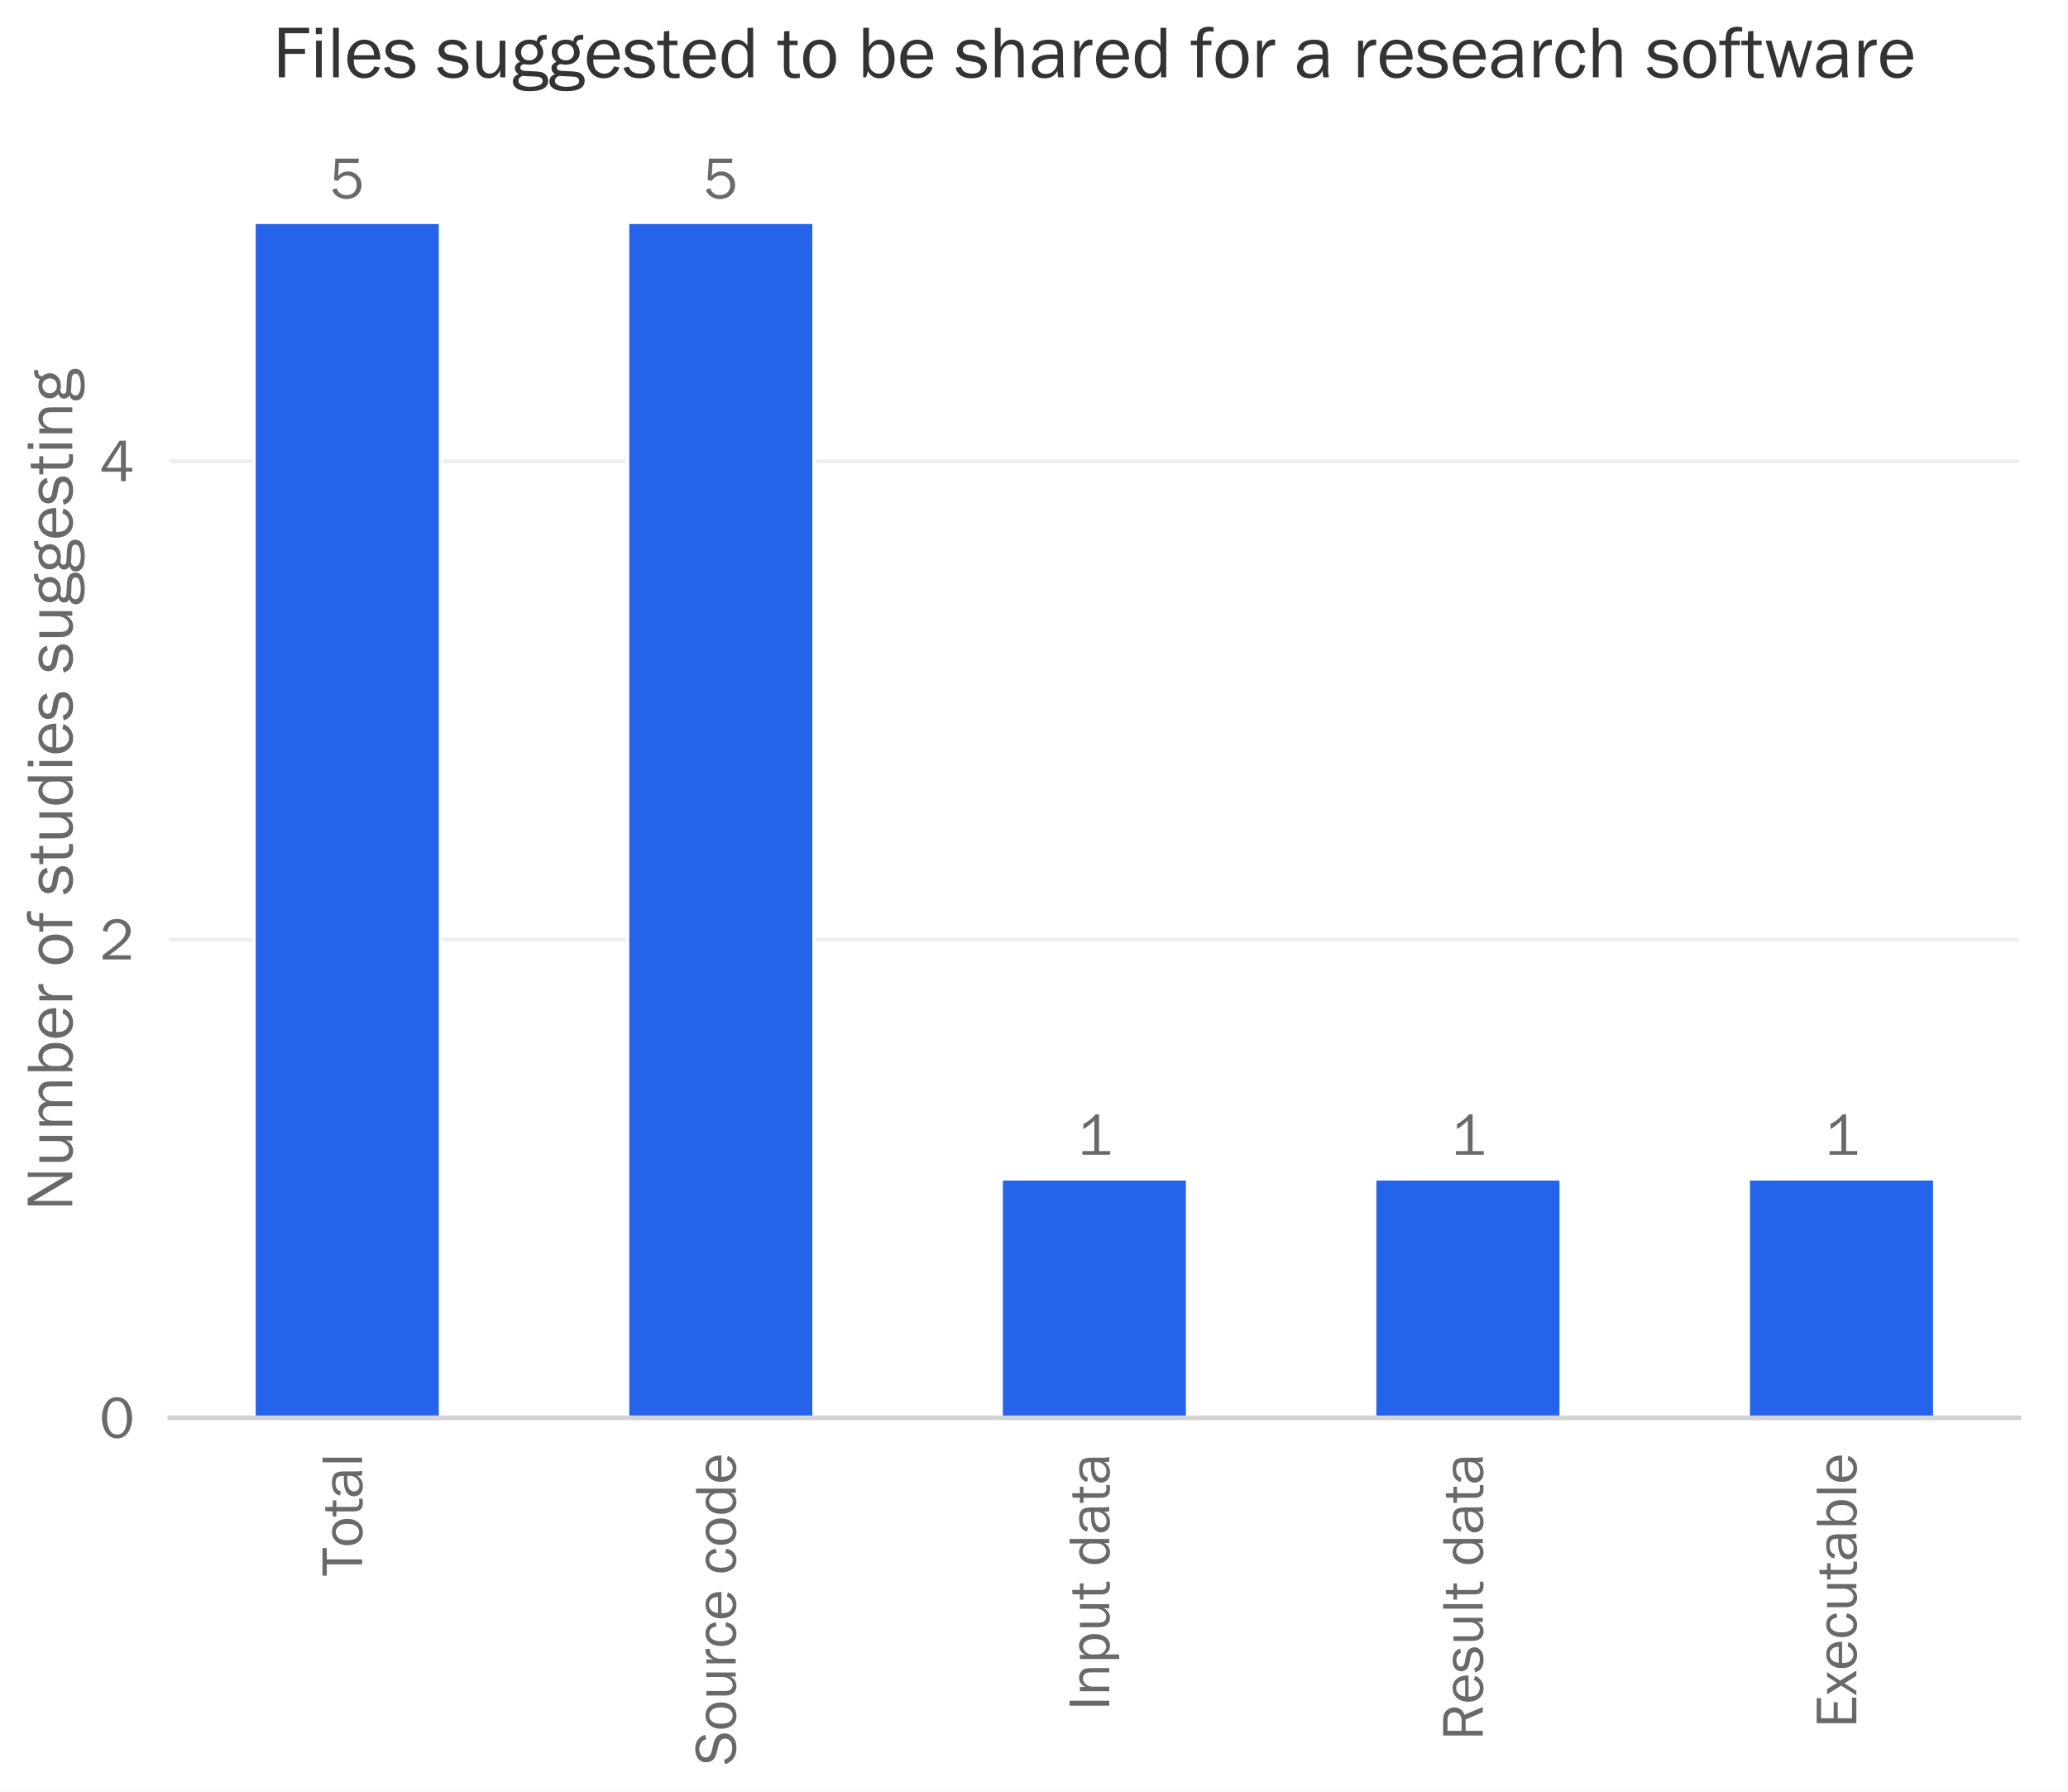
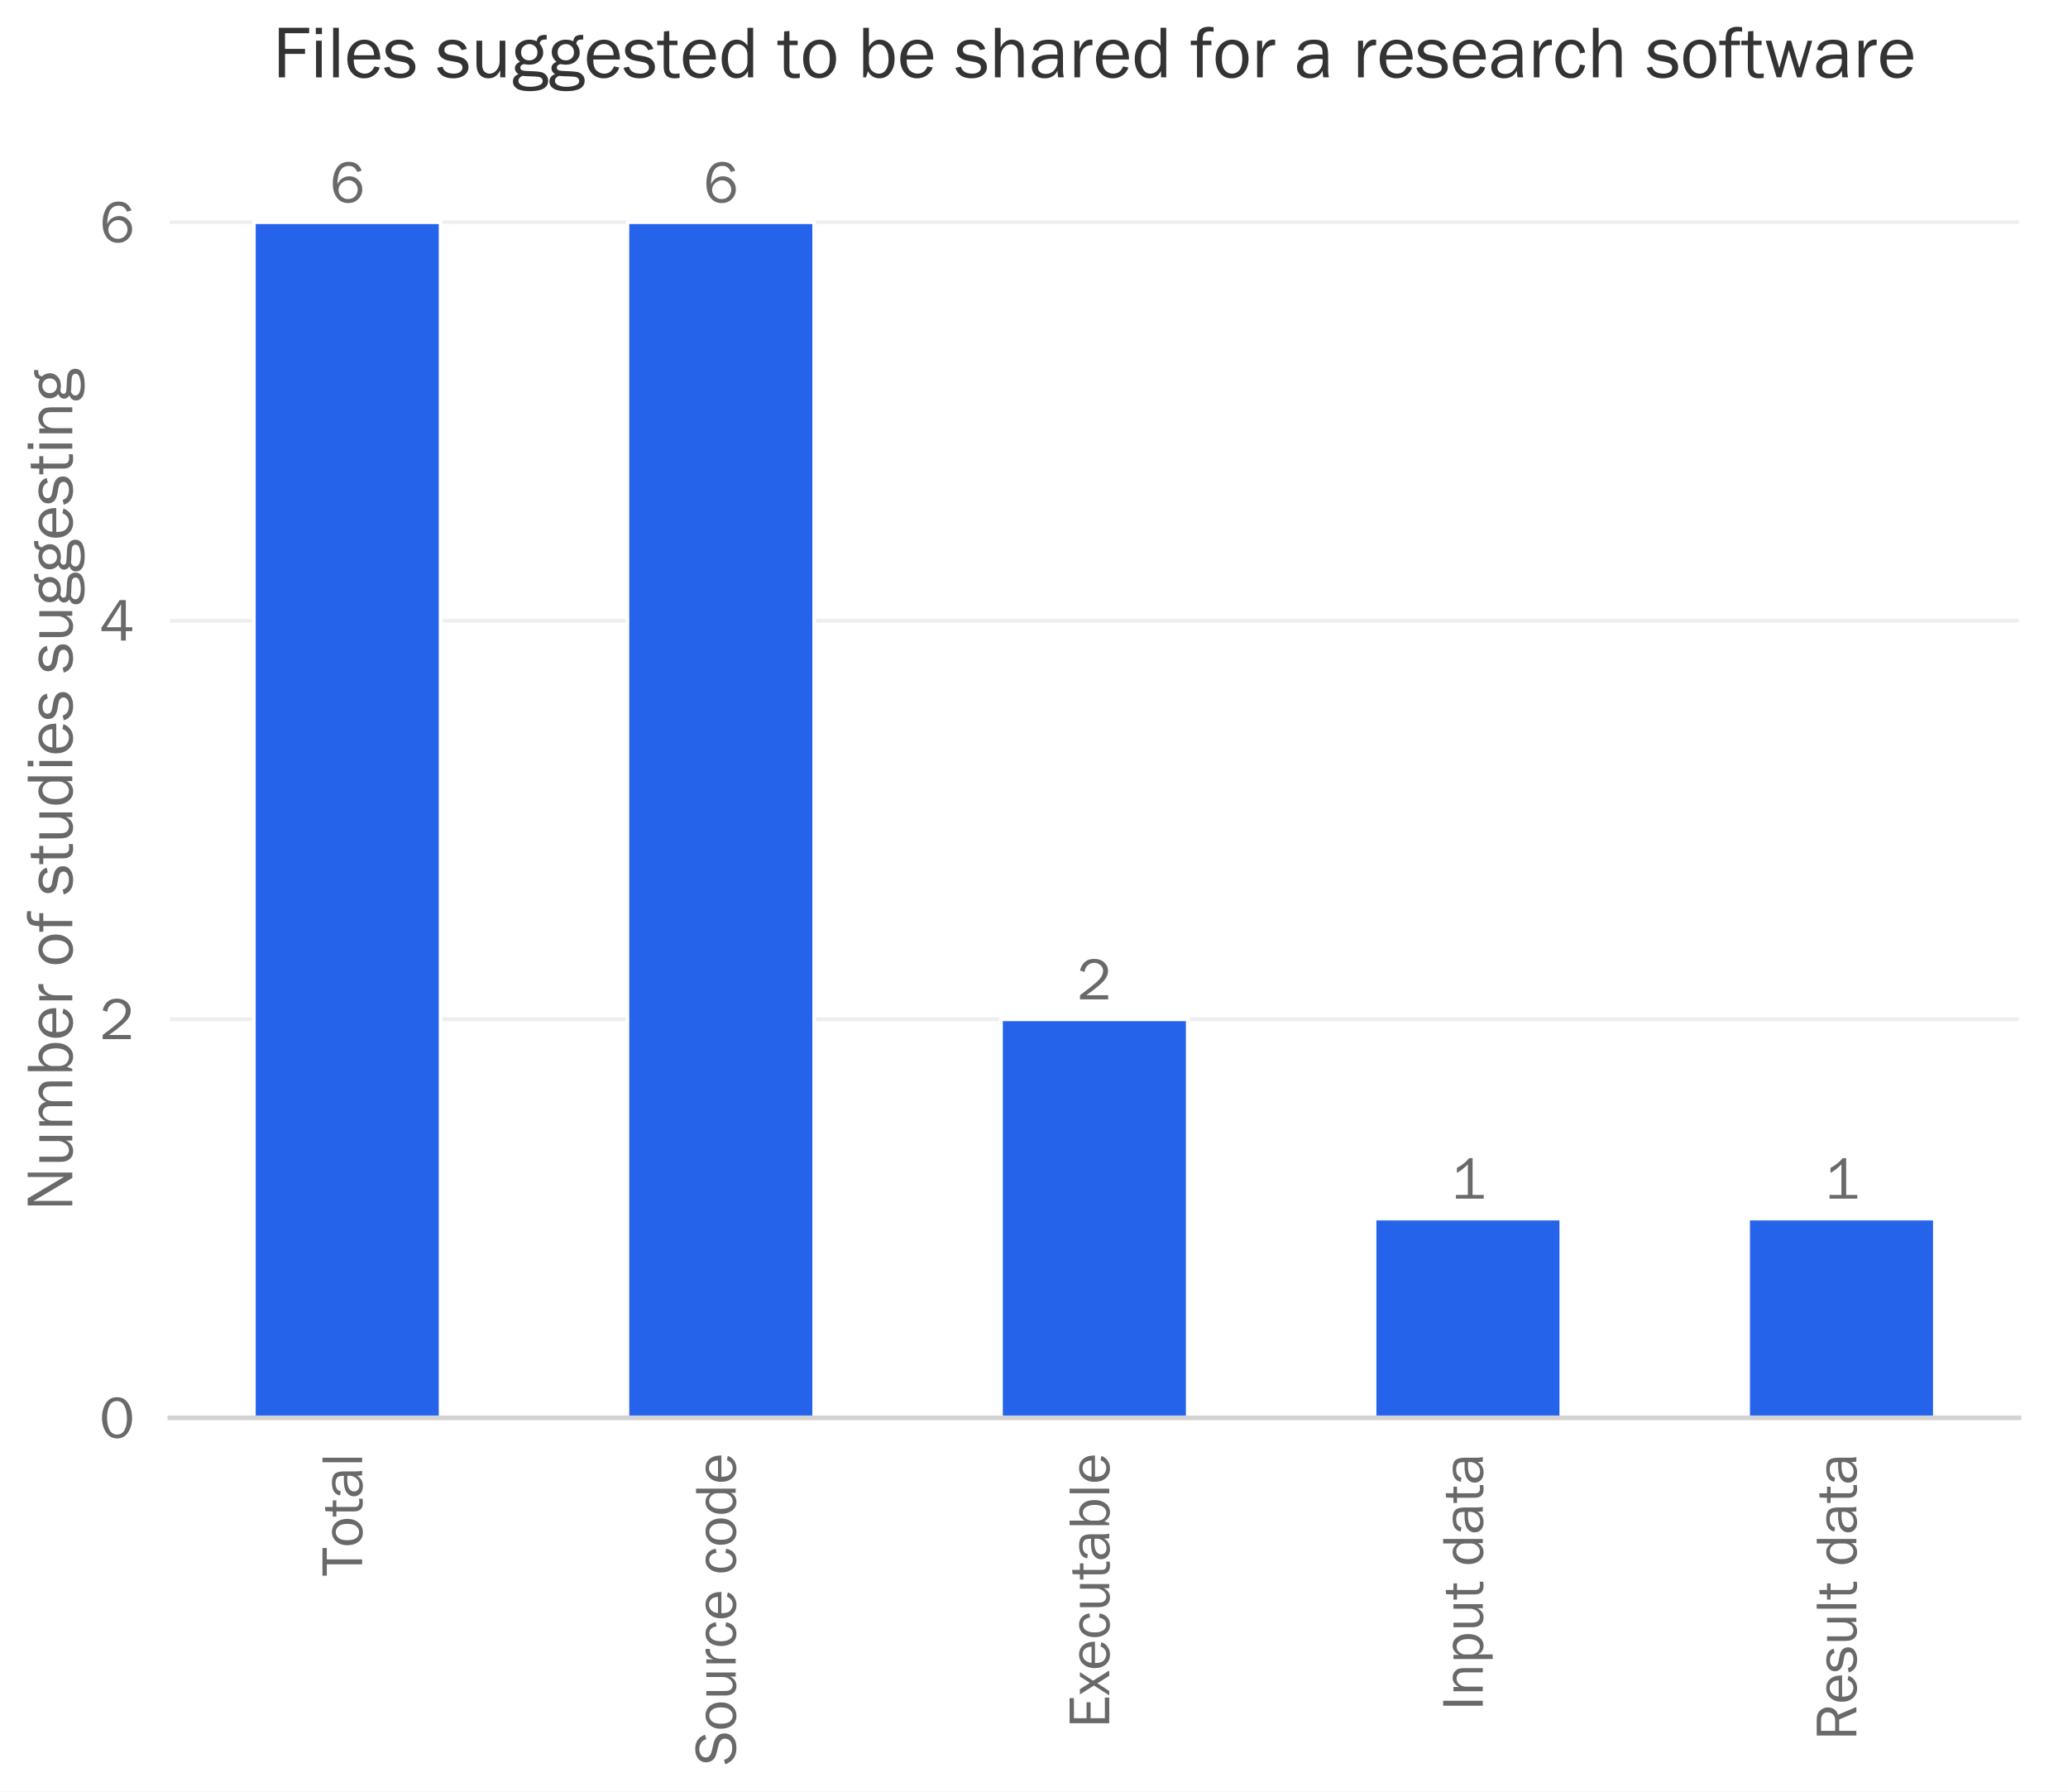
<svg xmlns="http://www.w3.org/2000/svg" xmlns:xlink="http://www.w3.org/1999/xlink" height="481.898pt" version="1.1" viewBox="0 0 556.315 481.898" width="556.315pt">
  <defs>
    <style type="text/css">
*{stroke-linecap:butt;stroke-linejoin:round;}
  </style>
  </defs>
  <g id="figure_1">
    <g id="patch_1">
      <path d="M 0 481.898  L 556.315 481.898  L 556.315 0  L 0 0  z " style="fill:#ffffff;" />
    </g>
    <g id="axes_1">
      <g id="patch_2">
        <path d="M 45.675 381.35  L 543.115 381.35  L 543.115 43.686  L 45.675 43.686  z " style="fill:none;" />
      </g>
      <g id="matplotlib.axis_1">
        <g id="xtick_1">
          <g id="text_1">
            <defs>
              <path d="M 28.422 0  L 20.125 0  L 20.125 59.328  L 1.031 59.328  L 1.031 66.656  L 47.562 66.656  L 47.562 59.328  L 28.422 59.328  z " id="FranklinGothic-Book-84" />
              <path d="M 25.344 -1.312  Q 15.188 -1.312 9.5 6.203  Q 3.812 13.719 3.812 24.859  Q 3.812 36.625 10.203 43.656  Q 16.609 50.688 26.125 50.688  Q 36.328 50.688 42.203 43.281  Q 48.094 35.891 48.094 24.812  Q 48.094 13.281 41.75 5.984  Q 35.406 -1.312 25.344 -1.312  z M 25.922 4.984  Q 31.781 4.984 35.734 9.812  Q 39.703 14.656 39.703 24.859  Q 39.703 35.109 35.547 39.719  Q 31.391 44.344 25.828 44.344  Q 20.125 44.344 16.156 39.672  Q 12.203 35.016 12.203 24.906  Q 12.203 14.203 16.156 9.594  Q 20.125 4.984 25.922 4.984  z " id="FranklinGothic-Book-111" />
              <path d="M 30.031 5.281  L 30.031 -0.781  Q 25.984 -1.312 23 -1.312  Q 8.688 -1.312 8.688 13.625  L 8.688 43.312  L -0.047 43.312  L -0.047 49.312  L 8.688 49.312  L 9.031 61.719  L 16.156 62.406  L 16.156 49.312  L 27.203 49.312  L 27.203 43.312  L 16.156 43.312  L 16.156 12.359  Q 16.156 4.734 24.078 4.734  Q 26.703 4.734 30.031 5.281  z " id="FranklinGothic-Book-116" />
              <path d="M 46.297 0  L 38.672 0  Q 38.234 2.344 37.797 8.891  Q 32.719 -1.312 20.516 -1.312  Q 12.203 -1.312 7.766 3.078  Q 3.328 7.469 3.328 13.625  Q 3.328 21.094 9.672 25.906  Q 16.016 30.719 31.25 30.719  Q 33.297 30.719 37.797 30.516  Q 37.797 36.375 36.891 38.984  Q 35.984 41.609 33.047 43.172  Q 30.125 44.734 25.344 44.734  Q 13.672 44.734 11.766 35.844  L 4.688 37.062  Q 7.281 50.688 26.469 50.688  Q 36.672 50.688 40.938 46.172  Q 45.219 41.656 45.219 30.516  L 45.219 9.578  Q 45.219 4.344 46.297 0  z M 37.797 24.656  Q 33.109 24.953 30.672 24.953  Q 21.578 24.953 16.547 21.969  Q 11.531 19 11.531 13.281  Q 11.531 9.672 14.234 7.125  Q 16.938 4.594 22.078 4.594  Q 29 4.594 33.469 9.625  Q 37.938 14.656 37.938 21.438  Q 37.938 22.797 37.797 24.656  z " id="FranklinGothic-Book-97" />
              <path d="M 15.328 0  L 7.672 0  L 7.672 66.656  L 15.328 66.656  z " id="FranklinGothic-Book-108" />
            </defs>
            <g style="fill:#696969;" transform="translate(97.40914 423.9753)rotate(-90)scale(0.16 -0.16)">
              <use xlink:href="#FranklinGothic-Book-84" />
              <use x="48.441" xlink:href="#FranklinGothic-Book-111" />
              <use x="100.395" xlink:href="#FranklinGothic-Book-116" />
              <use x="131.156" xlink:href="#FranklinGothic-Book-97" />
              <use x="184.037" xlink:href="#FranklinGothic-Book-108" />
            </g>
          </g>
        </g>
        <g id="xtick_2">
          <g id="text_2">
            <defs>
              <path d="M 1.031 17.719  L 8.547 19.438  Q 13.094 5.812 28.219 5.812  Q 36.141 5.812 40.141 9.156  Q 44.141 12.5 44.141 18.109  Q 44.141 22.359 41.078 24.953  Q 38.031 27.547 34.031 28.516  L 20.703 31.844  Q 15.531 33.156 12.234 35.031  Q 8.938 36.922 6.641 40.828  Q 4.344 44.734 4.344 49.75  Q 4.344 58.109 10.641 63.062  Q 16.938 68.016 26.812 68.016  Q 44.969 68.016 50.688 51.562  L 43.109 49.312  Q 41.797 55.172 36.906 58.172  Q 32.031 61.188 26.516 61.188  Q 21.047 61.188 16.766 58.297  Q 12.5 55.422 12.5 50.141  Q 12.5 42.781 23.344 40.188  L 35.797 37.203  Q 52.875 33.109 52.875 18.797  Q 52.875 10.156 46.453 4.422  Q 40.047 -1.312 28.375 -1.312  Q 7.672 -1.312 1.031 17.719  z " id="FranklinGothic-Book-83" />
              <path d="M 46.484 0  L 39.594 0  L 39.594 9.422  Q 34.328 -1.312 23.875 -1.312  Q 16.312 -1.312 11.984 3.656  Q 7.672 8.641 7.672 17.828  L 7.672 49.312  L 15.328 49.312  L 15.328 17.828  Q 15.328 10.5 18.375 7.734  Q 21.438 4.984 25.094 4.984  Q 28.812 4.984 31.812 7.078  Q 34.812 9.188 36.812 13.062  Q 38.812 16.938 38.812 21.531  L 38.812 49.312  L 46.484 49.312  z " id="FranklinGothic-Book-117" />
              <path d="M 15.328 0  L 7.672 0  L 7.672 49.312  L 14.406 49.312  L 14.406 37.797  Q 17.969 45.953 21.547 48.359  Q 25.141 50.781 28.906 50.781  Q 30.078 50.781 31.938 50.594  L 31.938 43.266  L 30.375 43.266  Q 24.031 43.266 19.828 38.531  Q 15.625 33.797 15.328 26.078  z " id="FranklinGothic-Book-114" />
              <path d="M 36.812 17.281  L 43.75 16.062  Q 42.281 7.906 37.25 3.297  Q 32.234 -1.312 24.703 -1.312  Q 14.5 -1.312 9.156 6.203  Q 3.812 13.719 3.812 24.562  Q 3.812 35.797 9.453 43.234  Q 15.094 50.688 24.812 50.688  Q 32.859 50.688 37.719 45.875  Q 42.578 41.062 43.75 33.453  L 36.812 32.125  Q 34.859 44.344 25 44.344  Q 18.656 44.344 15.234 38.938  Q 11.812 33.547 11.812 24.953  Q 11.812 15.484 15.203 10.234  Q 18.609 4.984 24.75 4.984  Q 34.281 4.984 36.812 17.281  z " id="FranklinGothic-Book-99" />
              <path d="M 40.234 14.703  L 47.359 13.234  Q 45.406 6.938 39.734 2.812  Q 34.078 -1.312 26.422 -1.312  Q 16.312 -1.312 10.062 5.781  Q 3.812 12.891 3.812 24.422  Q 3.812 36.188 10.297 43.438  Q 16.797 50.688 26.609 50.688  Q 36.281 50.688 42.156 44  Q 48.047 37.312 48.188 23.969  L 12.359 23.969  Q 12.359 12.797 17.047 8.891  Q 21.734 4.984 26.953 4.984  Q 36.375 4.984 40.234 14.703  z M 39.797 29.688  Q 39.703 33.844 38.422 37.062  Q 37.156 40.281 34.125 42.547  Q 31.109 44.828 26.859 44.828  Q 21.141 44.828 17.156 40.719  Q 13.188 36.625 12.703 29.688  z " id="FranklinGothic-Book-101" />
              <path id="FranklinGothic-Book-32" />
              <path d="M 46.188 66.656  L 46.188 0  L 39.203 0  L 39.203 8.453  Q 34.031 -1.312 23.641 -1.312  Q 14.984 -1.312 9.422 5.938  Q 3.859 13.188 3.859 24.266  Q 3.859 35.594 9.375 43.141  Q 14.891 50.688 24.031 50.688  Q 32.906 50.688 38.531 42.578  L 38.531 66.656  z M 38.531 30.281  Q 38.531 36.766 34.562 40.672  Q 30.609 44.578 25.344 44.578  Q 19.625 44.578 15.938 39.5  Q 12.25 34.422 12.25 25.25  Q 12.25 15.328 15.641 10.156  Q 19.047 4.984 24.953 4.984  Q 30.328 4.984 34.422 9.469  Q 38.531 13.969 38.531 20.016  z " id="FranklinGothic-Book-100" />
            </defs>
            <g style="fill:#696969;" transform="translate(197.9021 474.6978)rotate(-90)scale(0.16 -0.16)">
              <use xlink:href="#FranklinGothic-Book-83" />
              <use x="56.934" xlink:href="#FranklinGothic-Book-111" />
              <use x="108.887" xlink:href="#FranklinGothic-Book-117" />
              <use x="163.037" xlink:href="#FranklinGothic-Book-114" />
              <use x="195.98" xlink:href="#FranklinGothic-Book-99" />
              <use x="242.562" xlink:href="#FranklinGothic-Book-101" />
              <use x="294.613" xlink:href="#FranklinGothic-Book-32" />
              <use x="319.613" xlink:href="#FranklinGothic-Book-99" />
              <use x="366.195" xlink:href="#FranklinGothic-Book-111" />
              <use x="418.148" xlink:href="#FranklinGothic-Book-100" />
              <use x="472.006" xlink:href="#FranklinGothic-Book-101" />
            </g>
          </g>
        </g>
        <g id="xtick_3">
          <g id="text_3">
            <defs>
+               <path d="M 51.469 7.328  L 51.469 0  L 8.344 0  L 8.344 66.656  L 50.531 66.656  L 50.531 59.328  L 16.703 59.328  L 16.703 38.141  L 43.562 38.141  L 43.562 31.344  L 16.703 31.344  L 16.703 7.328  z " id="FranklinGothic-Book-69" />
+               <path d="M 42.047 0  L 33.203 0  L 20.656 20.016  L 7.812 0  L 0.344 0  L 16.938 25.594  L 1.953 49.312  L 10.797 49.312  L 21.344 32.469  L 32.078 49.312  L 39.453 49.312  L 25.094 27.25  z " id="FranklinGothic-Book-120" />
+               <path d="M 11.375 0  L 7.672 0  L 7.672 66.656  L 15.328 66.656  L 15.328 41.109  Q 20.609 50.688 29.891 50.688  Q 38.375 50.688 44.109 44  Q 49.859 37.312 49.859 24.562  Q 49.859 13.578 44.219 6.125  Q 38.578 -1.312 29.547 -1.312  Q 19.484 -1.312 14.109 8.156  z M 15.328 19.344  Q 15.875 11.766 20 8.344  Q 24.125 4.938 28.719 4.938  Q 34.578 4.938 38.156 10.016  Q 41.75 15.094 41.75 23.922  Q 41.75 33.453 38.281 38.891  Q 34.812 44.344 28.656 44.344  Q 23.828 44.344 19.938 40.453  Q 16.062 36.578 15.328 30.422  z " id="FranklinGothic-Book-98" />
+             </defs>
+             <g style="fill:#696969;" transform="translate(298.395 464.8253)rotate(-90)scale(0.16 -0.16)">
+               <use xlink:href="#FranklinGothic-Book-69" />
+               <use x="54.785" xlink:href="#FranklinGothic-Book-120" />
+               <use x="97.152" xlink:href="#FranklinGothic-Book-101" />
+               <use x="149.203" xlink:href="#FranklinGothic-Book-99" />
+               <use x="195.785" xlink:href="#FranklinGothic-Book-117" />
+               <use x="249.936" xlink:href="#FranklinGothic-Book-116" />
+               <use x="280.697" xlink:href="#FranklinGothic-Book-97" />
+               <use x="333.578" xlink:href="#FranklinGothic-Book-98" />
+               <use x="387.289" xlink:href="#FranklinGothic-Book-108" />
+               <use x="410.287" xlink:href="#FranklinGothic-Book-101" />
+             </g>
+           </g>
+         </g>
+         <g id="xtick_4">
+           <g id="text_4">
+             <defs>
              <path d="M 16.703 0  L 8.344 0  L 8.344 66.656  L 16.703 66.656  z " id="FranklinGothic-Book-73" />
              <path d="M 46.531 0  L 39.359 0  L 39.359 31.688  Q 39.359 38.531 36.375 41.312  Q 33.406 44.094 29.156 44.094  Q 23.297 44.094 19.312 39.406  Q 15.328 34.719 15.328 27.047  L 15.328 0  L 7.672 0  L 7.672 49.312  L 14.797 49.312  L 14.797 40.234  Q 20.797 50.688 30.375 50.688  Q 35.891 50.688 39.766 47.828  Q 43.656 44.969 45.094 41.406  Q 46.531 37.844 46.531 28.516  z " id="FranklinGothic-Book-110" />
              <path d="M 15.328 -16.656  L 7.672 -16.656  L 7.672 49.312  L 14.547 49.312  L 14.547 39.75  Q 19.781 50.688 30.125 50.688  Q 38.875 50.688 44.234 43.375  Q 49.609 36.078 49.609 24.906  Q 49.609 12.844 44.094 5.766  Q 38.578 -1.312 29.938 -1.312  Q 20.656 -1.312 15.328 7.516  z M 15.328 31.781  L 15.328 17.922  Q 16.062 12.312 20.062 8.641  Q 24.078 4.984 28.422 4.984  Q 33.453 4.984 37.328 9.375  Q 41.219 13.766 41.219 24.562  Q 41.219 33.891 37.703 38.938  Q 34.188 44 28.375 44  Q 23.781 44 20.141 40.422  Q 16.5 36.859 15.328 31.781  z " id="FranklinGothic-Book-112" />
            </defs>
-             <g style="fill:#696969;" transform="translate(298.395 460.1153)rotate(-90)scale(0.16 -0.16)">
+             <g style="fill:#696969;" transform="translate(398.8879 460.1153)rotate(-90)scale(0.16 -0.16)">
              <use xlink:href="#FranklinGothic-Book-73" />
              <use x="25" xlink:href="#FranklinGothic-Book-110" />
              <use x="79.184" xlink:href="#FranklinGothic-Book-112" />
              <use x="132.602" xlink:href="#FranklinGothic-Book-117" />
              <use x="186.752" xlink:href="#FranklinGothic-Book-116" />
              <use x="217.514" xlink:href="#FranklinGothic-Book-32" />
              <use x="242.514" xlink:href="#FranklinGothic-Book-100" />
              <use x="296.371" xlink:href="#FranklinGothic-Book-97" />
              <use x="349.252" xlink:href="#FranklinGothic-Book-116" />
              <use x="380.014" xlink:href="#FranklinGothic-Book-97" />
            </g>
          </g>
        </g>
-         <g id="xtick_4">
-           <g id="text_4">
+         <g id="xtick_5">
+           <g id="text_5">
            <defs>
              <path d="M 56.297 0  L 47.562 0  L 35.25 28.859  L 16.156 28.859  L 16.156 0  L 8.344 0  L 8.344 66.656  L 34.625 66.656  Q 45.312 66.656 50.453 60.812  Q 55.609 54.984 55.609 48.047  Q 55.609 42.719 52.734 37.828  Q 49.859 32.953 43.219 30.859  z M 16.156 35.641  L 33.594 35.641  Q 40.484 35.641 43.875 39.281  Q 47.266 42.922 47.266 48.188  Q 47.266 53.469 43.672 56.391  Q 40.094 59.328 34.625 59.328  L 16.156 59.328  z " id="FranklinGothic-Book-82" />
              <path d="M 1.031 12.797  L 8.344 14.312  Q 10.797 4.984 23.781 4.984  Q 28.562 4.984 31.875 7.125  Q 35.203 9.281 35.203 13.188  Q 35.203 19 26.766 20.562  L 16.359 22.516  Q 10.25 23.688 6.641 27.094  Q 3.031 30.516 3.031 36.141  Q 3.031 42.328 7.953 46.5  Q 12.891 50.688 21.234 50.688  Q 37.312 50.688 41.062 38.141  L 34.031 36.625  Q 31 44.344 21.578 44.344  Q 16.891 44.344 13.891 42.406  Q 10.891 40.484 10.891 37.016  Q 10.891 31.547 18.562 30.125  L 28.172 28.422  Q 43.266 25.688 43.266 13.812  Q 43.266 7.031 37.641 2.859  Q 32.031 -1.312 22.703 -1.312  Q 5.172 -1.312 1.031 12.797  z " id="FranklinGothic-Book-115" />
            </defs>
-             <g style="fill:#696969;" transform="translate(398.8879 468.1303)rotate(-90)scale(0.16 -0.16)">
+             <g style="fill:#696969;" transform="translate(499.3809 468.1303)rotate(-90)scale(0.16 -0.16)">
              <use xlink:href="#FranklinGothic-Book-82" />
              <use x="61.264" xlink:href="#FranklinGothic-Book-101" />
              <use x="113.314" xlink:href="#FranklinGothic-Book-115" />
              <use x="159.701" xlink:href="#FranklinGothic-Book-117" />
              <use x="213.852" xlink:href="#FranklinGothic-Book-108" />
              <use x="236.85" xlink:href="#FranklinGothic-Book-116" />
              <use x="267.611" xlink:href="#FranklinGothic-Book-32" />
              <use x="292.611" xlink:href="#FranklinGothic-Book-100" />
              <use x="346.469" xlink:href="#FranklinGothic-Book-97" />
              <use x="399.35" xlink:href="#FranklinGothic-Book-116" />
              <use x="430.111" xlink:href="#FranklinGothic-Book-97" />
            </g>
          </g>
        </g>
-         <g id="xtick_5">
-           <g id="text_5">
-             <defs>
-               <path d="M 51.469 7.328  L 51.469 0  L 8.344 0  L 8.344 66.656  L 50.531 66.656  L 50.531 59.328  L 16.703 59.328  L 16.703 38.141  L 43.562 38.141  L 43.562 31.344  L 16.703 31.344  L 16.703 7.328  z " id="FranklinGothic-Book-69" />
-               <path d="M 42.047 0  L 33.203 0  L 20.656 20.016  L 7.812 0  L 0.344 0  L 16.938 25.594  L 1.953 49.312  L 10.797 49.312  L 21.344 32.469  L 32.078 49.312  L 39.453 49.312  L 25.094 27.25  z " id="FranklinGothic-Book-120" />
-               <path d="M 11.375 0  L 7.672 0  L 7.672 66.656  L 15.328 66.656  L 15.328 41.109  Q 20.609 50.688 29.891 50.688  Q 38.375 50.688 44.109 44  Q 49.859 37.312 49.859 24.562  Q 49.859 13.578 44.219 6.125  Q 38.578 -1.312 29.547 -1.312  Q 19.484 -1.312 14.109 8.156  z M 15.328 19.344  Q 15.875 11.766 20 8.344  Q 24.125 4.938 28.719 4.938  Q 34.578 4.938 38.156 10.016  Q 41.75 15.094 41.75 23.922  Q 41.75 33.453 38.281 38.891  Q 34.812 44.344 28.656 44.344  Q 23.828 44.344 19.938 40.453  Q 16.062 36.578 15.328 30.422  z " id="FranklinGothic-Book-98" />
-             </defs>
-             <g style="fill:#696969;" transform="translate(499.3809 464.8253)rotate(-90)scale(0.16 -0.16)">
-               <use xlink:href="#FranklinGothic-Book-69" />
-               <use x="54.785" xlink:href="#FranklinGothic-Book-120" />
-               <use x="97.152" xlink:href="#FranklinGothic-Book-101" />
-               <use x="149.203" xlink:href="#FranklinGothic-Book-99" />
-               <use x="195.785" xlink:href="#FranklinGothic-Book-117" />
-               <use x="249.936" xlink:href="#FranklinGothic-Book-116" />
-               <use x="280.697" xlink:href="#FranklinGothic-Book-97" />
-               <use x="333.578" xlink:href="#FranklinGothic-Book-98" />
-               <use x="387.289" xlink:href="#FranklinGothic-Book-108" />
-               <use x="410.287" xlink:href="#FranklinGothic-Book-101" />
-             </g>
-           </g>
-         </g>
      </g>
      <g id="matplotlib.axis_2">
        <g id="ytick_1">
          <g id="line2d_1">
-             <path clip-path="url(#p1fbb94aac6)" d="M 45.675 381.35  L 543.115 381.35  " style="fill:none;stroke:#eeeeee;stroke-linecap:round;" />
+             <path clip-path="url(#pd2e9922001)" d="M 45.675 381.35  L 543.115 381.35  " style="fill:none;stroke:#eeeeee;stroke-linecap:round;" />
          </g>
          <g id="text_6">
            <defs>
              <path d="M 29.391 -1.312  Q 17.875 -1.312 10.984 8.672  Q 4.109 18.656 4.109 33.453  Q 4.109 48 10.641 58  Q 17.188 68.016 29.156 68.016  Q 41.656 68.016 48.125 57.562  Q 54.594 47.125 54.594 33.062  Q 54.594 19.281 47.953 8.984  Q 41.312 -1.312 29.391 -1.312  z M 29.438 5.219  Q 37.891 5.219 41.938 12.859  Q 46 20.516 46 32.078  Q 46 44.734 41.844 53.125  Q 37.703 61.531 29.047 61.531  Q 20.703 61.531 16.625 53.859  Q 12.547 46.188 12.547 33.688  Q 12.547 20.703 16.844 12.953  Q 21.141 5.219 29.438 5.219  z " id="FranklinGothic-Book-48" />
            </defs>
            <g style="fill:#696969;" transform="translate(26.7925 386.6828)scale(0.16 -0.16)">
              <use xlink:href="#FranklinGothic-Book-48" />
            </g>
          </g>
        </g>
        <g id="ytick_2">
          <g id="line2d_2">
-             <path clip-path="url(#p1fbb94aac6)" d="M 45.675 252.716  L 543.115 252.716  " style="fill:none;stroke:#eeeeee;stroke-linecap:round;" />
+             <path clip-path="url(#pd2e9922001)" d="M 45.675 274.155  L 543.115 274.155  " style="fill:none;stroke:#eeeeee;stroke-linecap:round;" />
          </g>
          <g id="text_7">
            <defs>
              <path d="M 52.484 6.938  L 52.484 0  L 5.172 0  L 5.172 6.938  Q 33.203 27.938 38.594 34.594  Q 44 41.266 44 47.797  Q 44 53.906 39.453 57.656  Q 34.906 61.422 29 61.422  Q 22.906 61.422 18.219 57.297  Q 13.531 53.172 12.938 46.094  L 5.172 48.438  Q 10.062 68.016 29.109 68.016  Q 39.406 68.016 45.844 62.156  Q 52.297 56.297 52.297 47.859  Q 52.297 42.047 49.234 36.672  Q 46.188 31.297 37.688 23.828  Q 29.203 16.359 15.719 6.938  z " id="FranklinGothic-Book-50" />
            </defs>
-             <g style="fill:#696969;" transform="translate(26.7925 258.0489)scale(0.16 -0.16)">
+             <g style="fill:#696969;" transform="translate(26.7925 279.4879)scale(0.16 -0.16)">
              <use xlink:href="#FranklinGothic-Book-50" />
            </g>
          </g>
        </g>
        <g id="ytick_3">
          <g id="line2d_3">
-             <path clip-path="url(#p1fbb94aac6)" d="M 45.675 124.083  L 543.115 124.083  " style="fill:none;stroke:#eeeeee;stroke-linecap:round;" />
+             <path clip-path="url(#pd2e9922001)" d="M 45.675 166.96  L 543.115 166.96  " style="fill:none;stroke:#eeeeee;stroke-linecap:round;" />
          </g>
          <g id="text_8">
            <defs>
              <path d="M 44.094 0  L 36.031 0  L 36.031 15.875  L 3.078 15.875  L 3.078 21.484  L 33.641 68.062  L 44.094 68.062  L 44.094 22.469  L 54.891 22.469  L 54.891 15.875  L 44.094 15.875  z M 36.031 22.469  L 36.031 54  Q 36.031 57.422 36.188 61.375  Q 34.078 57.516 32.562 55.125  L 11.766 22.469  z " id="FranklinGothic-Book-52" />
            </defs>
-             <g style="fill:#696969;" transform="translate(26.7925 129.415)scale(0.16 -0.16)">
+             <g style="fill:#696969;" transform="translate(26.7925 172.293)scale(0.16 -0.16)">
              <use xlink:href="#FranklinGothic-Book-52" />
            </g>
          </g>
        </g>
-         <g id="text_9">
+         <g id="ytick_4">
+           <g id="line2d_4">
+             <path clip-path="url(#pd2e9922001)" d="M 45.675 59.766  L 543.115 59.766  " style="fill:none;stroke:#eeeeee;stroke-linecap:round;" />
+           </g>
+           <g id="text_9">
+             <defs>
+               <path d="M 53.562 53.031  L 46.047 50.984  Q 42.188 61.141 31.984 61.141  Q 13.234 61.141 12.797 30.125  Q 15.766 37.016 21.234 40.328  Q 26.703 43.656 32.812 43.656  Q 42.094 43.656 48.359 37.188  Q 54.641 30.719 54.641 21.688  Q 54.641 12.312 47.969 5.5  Q 41.312 -1.312 30.906 -1.312  Q 19.094 -1.312 12.078 7.594  Q 5.078 16.5 5.078 31.844  Q 5.078 46.828 11.688 57.422  Q 18.312 68.016 32.172 68.016  Q 48.141 68.016 53.562 53.031  z M 30.766 5.375  Q 37.844 5.375 42.359 10.031  Q 46.875 14.703 46.875 21.234  Q 46.875 27.688 42.453 32.297  Q 38.031 36.922 31.5 36.922  Q 24.75 36.922 19.719 32.078  Q 14.703 27.25 14.703 20.75  Q 14.703 14.75 19.188 10.062  Q 23.688 5.375 30.766 5.375  z " id="FranklinGothic-Book-54" />
+             </defs>
+             <g style="fill:#696969;" transform="translate(26.7925 65.09806)scale(0.16 -0.16)">
+               <use xlink:href="#FranklinGothic-Book-54" />
+             </g>
+           </g>
+         </g>
+         <g id="text_10">
          <defs>
            <path d="M 57.422 0  L 49.312 0  L 14.844 58.109  L 14.938 53.719  Q 15.094 51.219 15.094 49.516  L 15.094 0  L 8.344 0  L 8.344 66.656  L 18.797 66.656  L 51.031 12.312  L 50.922 16.938  Q 50.828 19.672 50.828 21.781  L 50.828 66.656  L 57.422 66.656  z " id="FranklinGothic-Book-78" />
            <path d="M 73.734 0  L 66.266 0  L 66.266 30.672  Q 66.266 35.406 65.594 37.766  Q 64.938 40.141 62.391 42.109  Q 59.859 44.094 56.688 44.094  Q 52.297 44.094 48.219 40.062  Q 44.141 36.031 44.141 27.781  L 44.141 0  L 36.719 0  L 36.719 32.469  Q 36.719 38.969 33.609 41.656  Q 30.516 44.344 27.094 44.344  Q 22.219 44.344 18.594 40.141  Q 14.984 35.938 14.984 29.5  L 14.984 0  L 7.672 0  L 7.672 49.312  L 14.266 49.312  L 14.266 39.844  Q 19.781 50.688 29.438 50.688  Q 34.766 50.688 38.469 47.219  Q 42.188 43.75 43.266 38.875  Q 48.344 50.688 58.844 50.688  Q 63.875 50.688 67.656 47.797  Q 71.438 44.922 72.578 41.188  Q 73.734 37.453 73.734 30.672  z " id="FranklinGothic-Book-109" />
            <path d="M 28.125 49.312  L 28.125 43.312  L 16.406 43.312  L 16.406 0  L 8.734 0  L 8.734 43.312  L 0.344 43.312  L 0.344 49.312  L 8.734 49.312  Q 8.938 61.188 13.297 64.594  Q 17.672 68.016 23.969 68.016  Q 27.047 68.016 31 67.328  L 31 61.234  Q 28.516 61.859 26.266 61.859  Q 21.234 61.859 18.812 59.641  Q 16.406 57.422 16.406 51.312  L 16.406 49.312  z " id="FranklinGothic-Book-102" />
            <path d="M 15.578 66.656  L 15.578 58.156  L 7.328 58.156  L 7.328 66.656  z M 15.328 49.312  L 15.328 0  L 7.672 0  L 7.672 49.312  z " id="FranklinGothic-Book-105" />
            <path d="M 47.953 57.031  L 47.953 50.922  Q 42.672 50.922 40.891 49.703  Q 39.109 48.484 38.531 45.312  Q 43.266 39.844 43.266 33.406  Q 43.266 26.656 38.109 21.828  Q 32.953 17 24.266 17  Q 22.312 17 20.906 17.281  Q 18.219 17.828 17.531 17.828  Q 16.219 17.828 14.359 16.531  Q 12.5 15.234 12.5 13.188  Q 12.5 10.25 15.188 9.375  Q 17.875 8.5 27.828 8.25  Q 36.281 8.016 40.312 7.109  Q 44.344 6.203 47.125 3.094  Q 49.906 0 49.906 -4.5  Q 49.906 -18.609 25.094 -18.609  Q 13.328 -18.609 7.938 -15.062  Q 2.547 -11.531 2.547 -5.609  Q 2.547 1.562 10.062 4.25  Q 5.219 7.422 5.219 12.203  Q 5.219 17.922 12.062 20.953  Q 5.672 26.125 5.672 33.984  Q 5.672 41.312 11.141 46  Q 16.609 50.688 24.469 50.688  Q 30.031 50.688 34.578 48.578  Q 35.297 53.422 37.953 55.266  Q 40.625 57.125 46.047 57.125  Q 46.578 57.125 47.953 57.031  z M 24.516 22.859  Q 29.391 22.859 32.469 25.859  Q 35.547 28.859 35.547 33.641  Q 35.547 38.531 32.344 41.625  Q 29.156 44.734 24.609 44.734  Q 20.266 44.734 16.891 41.828  Q 13.531 38.922 13.531 33.547  Q 13.531 28.766 16.547 25.812  Q 19.578 22.859 24.516 22.859  z M 15.328 2  Q 9.969 -0.344 9.969 -4.781  Q 9.969 -8.547 14.375 -10.625  Q 18.797 -12.703 25.641 -12.703  Q 31.984 -12.703 37.25 -10.906  Q 42.531 -9.125 42.531 -4.891  Q 42.531 -2.594 40.969 -1.125  Q 39.406 0.344 36.688 0.734  Q 33.984 1.125 27.25 1.312  Q 19.188 1.516 15.328 2  z " id="FranklinGothic-Book-103" />
          </defs>
          <g style="fill:#696969;" transform="translate(19.44281 325.7172)rotate(-90)scale(0.18 -0.18)">
            <use xlink:href="#FranklinGothic-Book-78" />
            <use x="65.723" xlink:href="#FranklinGothic-Book-117" />
            <use x="119.873" xlink:href="#FranklinGothic-Book-109" />
            <use x="201.27" xlink:href="#FranklinGothic-Book-98" />
            <use x="254.98" xlink:href="#FranklinGothic-Book-101" />
            <use x="307.031" xlink:href="#FranklinGothic-Book-114" />
            <use x="339.99" xlink:href="#FranklinGothic-Book-32" />
            <use x="364.99" xlink:href="#FranklinGothic-Book-111" />
            <use x="416.943" xlink:href="#FranklinGothic-Book-102" />
            <use x="446.924" xlink:href="#FranklinGothic-Book-32" />
            <use x="471.924" xlink:href="#FranklinGothic-Book-115" />
            <use x="518.311" xlink:href="#FranklinGothic-Book-116" />
            <use x="549.072" xlink:href="#FranklinGothic-Book-117" />
            <use x="603.223" xlink:href="#FranklinGothic-Book-100" />
            <use x="657.08" xlink:href="#FranklinGothic-Book-105" />
            <use x="680.029" xlink:href="#FranklinGothic-Book-101" />
            <use x="732.08" xlink:href="#FranklinGothic-Book-115" />
            <use x="778.467" xlink:href="#FranklinGothic-Book-32" />
            <use x="803.467" xlink:href="#FranklinGothic-Book-115" />
            <use x="849.854" xlink:href="#FranklinGothic-Book-117" />
            <use x="904.004" xlink:href="#FranklinGothic-Book-103" />
            <use x="953.125" xlink:href="#FranklinGothic-Book-103" />
            <use x="1002.246" xlink:href="#FranklinGothic-Book-101" />
            <use x="1054.297" xlink:href="#FranklinGothic-Book-115" />
            <use x="1100.684" xlink:href="#FranklinGothic-Book-116" />
            <use x="1131.445" xlink:href="#FranklinGothic-Book-105" />
            <use x="1154.395" xlink:href="#FranklinGothic-Book-110" />
            <use x="1208.594" xlink:href="#FranklinGothic-Book-103" />
          </g>
        </g>
      </g>
      <g id="patch_3">
-         <path clip-path="url(#p1fbb94aac6)" d="M 68.286 381.35  L 118.532 381.35  L 118.532 59.766  L 68.286 59.766  z " style="fill:#2563eb;stroke:#ffffff;stroke-linejoin:miter;" />
+         <path clip-path="url(#pd2e9922001)" d="M 68.286 381.35  L 118.532 381.35  L 118.532 59.766  L 68.286 59.766  z " style="fill:#2563eb;stroke:#ffffff;stroke-linejoin:miter;" />
      </g>
      <g id="patch_4">
-         <path clip-path="url(#p1fbb94aac6)" d="M 168.779 381.35  L 219.025 381.35  L 219.025 59.766  L 168.779 59.766  z " style="fill:#2563eb;stroke:#ffffff;stroke-linejoin:miter;" />
+         <path clip-path="url(#pd2e9922001)" d="M 168.779 381.35  L 219.025 381.35  L 219.025 59.766  L 168.779 59.766  z " style="fill:#2563eb;stroke:#ffffff;stroke-linejoin:miter;" />
      </g>
      <g id="patch_5">
-         <path clip-path="url(#p1fbb94aac6)" d="M 269.272 381.35  L 319.518 381.35  L 319.518 317.033  L 269.272 317.033  z " style="fill:#2563eb;stroke:#ffffff;stroke-linejoin:miter;" />
+         <path clip-path="url(#pd2e9922001)" d="M 269.272 381.35  L 319.518 381.35  L 319.518 274.155  L 269.272 274.155  z " style="fill:#2563eb;stroke:#ffffff;stroke-linejoin:miter;" />
      </g>
      <g id="patch_6">
-         <path clip-path="url(#p1fbb94aac6)" d="M 369.765 381.35  L 420.011 381.35  L 420.011 317.033  L 369.765 317.033  z " style="fill:#2563eb;stroke:#ffffff;stroke-linejoin:miter;" />
+         <path clip-path="url(#pd2e9922001)" d="M 369.765 381.35  L 420.011 381.35  L 420.011 327.753  L 369.765 327.753  z " style="fill:#2563eb;stroke:#ffffff;stroke-linejoin:miter;" />
      </g>
      <g id="patch_7">
-         <path clip-path="url(#p1fbb94aac6)" d="M 470.258 381.35  L 520.504 381.35  L 520.504 317.033  L 470.258 317.033  z " style="fill:#2563eb;stroke:#ffffff;stroke-linejoin:miter;" />
+         <path clip-path="url(#pd2e9922001)" d="M 470.258 381.35  L 520.504 381.35  L 520.504 327.753  L 470.258 327.753  z " style="fill:#2563eb;stroke:#ffffff;stroke-linejoin:miter;" />
      </g>
      <g id="patch_8">
        <path d="M 45.675 381.35  L 543.115 381.35  " style="fill:none;stroke:#d3d3d3;stroke-linecap:square;stroke-linejoin:miter;stroke-width:1.25;" />
      </g>
-       <g id="text_10">
-         <defs>
-           <path d="M 48.875 66.656  L 48.188 59.469  L 15.438 59.469  L 14.016 37.844  Q 21.438 45.125 30.328 45.125  Q 39.703 45.125 46.516 38.625  Q 53.328 32.125 53.328 22.016  Q 53.328 11.766 45.922 5.219  Q 38.531 -1.312 27.828 -1.312  Q 19.438 -1.312 12.891 3.078  Q 6.344 7.469 4.297 14.453  L 11.422 16.891  Q 15.828 5.281 27.938 5.281  Q 35.891 5.281 40.578 9.984  Q 45.266 14.703 45.266 22.016  Q 45.266 29.688 40.625 33.984  Q 35.984 38.281 29.5 38.281  Q 20.016 38.281 13.812 29.203  L 7.234 30.609  L 9.375 66.656  z " id="FranklinGothic-Book-53" />
-         </defs>
-         <g style="fill:#696969;" transform="translate(88.71789 53.33387)scale(0.16 -0.16)">
-           <use xlink:href="#FranklinGothic-Book-53" />
-         </g>
-       </g>
      <g id="text_11">
-         <g style="fill:#696969;" transform="translate(189.2108 53.33387)scale(0.16 -0.16)">
-           <use xlink:href="#FranklinGothic-Book-53" />
+         <g style="fill:#696969;" transform="translate(88.71789 54.40582)scale(0.16 -0.16)">
+           <use xlink:href="#FranklinGothic-Book-54" />
        </g>
      </g>
      <g id="text_12">
+         <g style="fill:#696969;" transform="translate(189.2108 54.40582)scale(0.16 -0.16)">
+           <use xlink:href="#FranklinGothic-Book-54" />
+         </g>
+       </g>
+       <g id="text_13">
+         <g style="fill:#696969;" transform="translate(289.7038 268.7957)scale(0.16 -0.16)">
+           <use xlink:href="#FranklinGothic-Book-50" />
+         </g>
+       </g>
+       <g id="text_14">
        <defs>
          <path d="M 55.859 6.203  L 55.859 0  L 9.188 0  L 9.188 6.203  L 29.203 6.203  L 29.203 57.672  Q 20.359 48.438 10.844 43.266  L 10.844 51.656  Q 23.969 58.547 31.203 68.016  L 37.156 68.016  L 37.156 6.203  z " id="FranklinGothic-Book-49" />
        </defs>
-         <g style="fill:#696969;" transform="translate(289.7038 310.6017)scale(0.16 -0.16)">
+         <g style="fill:#696969;" transform="translate(390.1967 322.3931)scale(0.16 -0.16)">
          <use xlink:href="#FranklinGothic-Book-49" />
        </g>
      </g>
-       <g id="text_13">
-         <g style="fill:#696969;" transform="translate(390.1967 310.6017)scale(0.16 -0.16)">
+       <g id="text_15">
+         <g style="fill:#696969;" transform="translate(490.6896 322.3931)scale(0.16 -0.16)">
          <use xlink:href="#FranklinGothic-Book-49" />
        </g>
      </g>
-       <g id="text_14">
-         <g style="fill:#696969;" transform="translate(490.6896 310.6017)scale(0.16 -0.16)">
-           <use xlink:href="#FranklinGothic-Book-49" />
-         </g>
-       </g>
-       <g id="text_15">
+       <g id="text_16">
        <defs>
          <path d="M 16.703 0  L 8.344 0  L 8.344 66.656  L 49.172 66.656  L 49.172 59.328  L 16.703 59.328  L 16.703 38.281  L 43.609 38.281  L 43.609 31.547  L 16.703 31.547  z " id="FranklinGothic-Book-70" />
          <path d="M 46.344 0  L 38.672 0  L 38.672 29.938  Q 38.672 35.203 38.016 37.844  Q 37.359 40.484 34.891 42.406  Q 32.422 44.344 29.203 44.344  Q 23.297 44.344 19.312 39.5  Q 15.328 34.672 15.328 26.562  L 15.328 0  L 7.672 0  L 7.672 66.656  L 15.328 66.656  L 15.328 40.234  Q 20.562 50.688 30.281 50.688  Q 34.625 50.688 38.016 48.969  Q 41.406 47.266 43.203 44.484  Q 45.016 41.703 45.672 38.984  Q 46.344 36.281 46.344 29.938  z " id="FranklinGothic-Book-104" />
          <path d="M 64.5 49.312  L 50.297 0  L 44.094 0  L 33.062 36.625  L 22.953 0  L 16.656 0  L 1.859 49.312  L 9.578 49.312  L 20.266 12.547  L 30.516 49.312  L 36.141 49.312  L 47.219 12.406  L 58.297 49.312  z " id="FranklinGothic-Book-119" />
        </defs>
        <g style="fill:#333333;" transform="translate(73.33406 20.80313)scale(0.2 -0.2)">
          <use xlink:href="#FranklinGothic-Book-70" />
          <use x="50.781" xlink:href="#FranklinGothic-Book-105" />
          <use x="73.73" xlink:href="#FranklinGothic-Book-108" />
          <use x="96.729" xlink:href="#FranklinGothic-Book-101" />
          <use x="148.779" xlink:href="#FranklinGothic-Book-115" />
          <use x="195.166" xlink:href="#FranklinGothic-Book-32" />
          <use x="220.166" xlink:href="#FranklinGothic-Book-115" />
          <use x="266.553" xlink:href="#FranklinGothic-Book-117" />
          <use x="320.703" xlink:href="#FranklinGothic-Book-103" />
          <use x="369.824" xlink:href="#FranklinGothic-Book-103" />
          <use x="418.945" xlink:href="#FranklinGothic-Book-101" />
          <use x="470.996" xlink:href="#FranklinGothic-Book-115" />
          <use x="517.383" xlink:href="#FranklinGothic-Book-116" />
          <use x="548.129" xlink:href="#FranklinGothic-Book-101" />
          <use x="600.18" xlink:href="#FranklinGothic-Book-100" />
          <use x="654.037" xlink:href="#FranklinGothic-Book-32" />
          <use x="679.037" xlink:href="#FranklinGothic-Book-116" />
          <use x="709.783" xlink:href="#FranklinGothic-Book-111" />
          <use x="761.736" xlink:href="#FranklinGothic-Book-32" />
          <use x="786.736" xlink:href="#FranklinGothic-Book-98" />
          <use x="840.447" xlink:href="#FranklinGothic-Book-101" />
          <use x="892.498" xlink:href="#FranklinGothic-Book-32" />
          <use x="917.498" xlink:href="#FranklinGothic-Book-115" />
          <use x="963.885" xlink:href="#FranklinGothic-Book-104" />
          <use x="1017.889" xlink:href="#FranklinGothic-Book-97" />
          <use x="1070.77" xlink:href="#FranklinGothic-Book-114" />
          <use x="1103.729" xlink:href="#FranklinGothic-Book-101" />
          <use x="1155.779" xlink:href="#FranklinGothic-Book-100" />
          <use x="1209.637" xlink:href="#FranklinGothic-Book-32" />
          <use x="1234.637" xlink:href="#FranklinGothic-Book-102" />
          <use x="1264.586" xlink:href="#FranklinGothic-Book-111" />
          <use x="1316.539" xlink:href="#FranklinGothic-Book-114" />
          <use x="1349.498" xlink:href="#FranklinGothic-Book-32" />
          <use x="1374.498" xlink:href="#FranklinGothic-Book-97" />
          <use x="1427.379" xlink:href="#FranklinGothic-Book-32" />
          <use x="1452.379" xlink:href="#FranklinGothic-Book-114" />
          <use x="1485.338" xlink:href="#FranklinGothic-Book-101" />
          <use x="1537.389" xlink:href="#FranklinGothic-Book-115" />
          <use x="1583.775" xlink:href="#FranklinGothic-Book-101" />
          <use x="1635.826" xlink:href="#FranklinGothic-Book-97" />
          <use x="1688.707" xlink:href="#FranklinGothic-Book-114" />
          <use x="1721.65" xlink:href="#FranklinGothic-Book-99" />
          <use x="1768.232" xlink:href="#FranklinGothic-Book-104" />
          <use x="1822.236" xlink:href="#FranklinGothic-Book-32" />
          <use x="1847.236" xlink:href="#FranklinGothic-Book-115" />
          <use x="1893.623" xlink:href="#FranklinGothic-Book-111" />
          <use x="1945.576" xlink:href="#FranklinGothic-Book-102" />
          <use x="1975.588" xlink:href="#FranklinGothic-Book-116" />
          <use x="2006.35" xlink:href="#FranklinGothic-Book-119" />
          <use x="2072.74" xlink:href="#FranklinGothic-Book-97" />
          <use x="2125.621" xlink:href="#FranklinGothic-Book-114" />
          <use x="2158.58" xlink:href="#FranklinGothic-Book-101" />
        </g>
      </g>
    </g>
  </g>
  <defs>
-     <clipPath id="p1fbb94aac6">
+     <clipPath id="pd2e9922001">
      <rect height="337.664" width="497.44" x="45.675" y="43.686" />
    </clipPath>
  </defs>
</svg>
